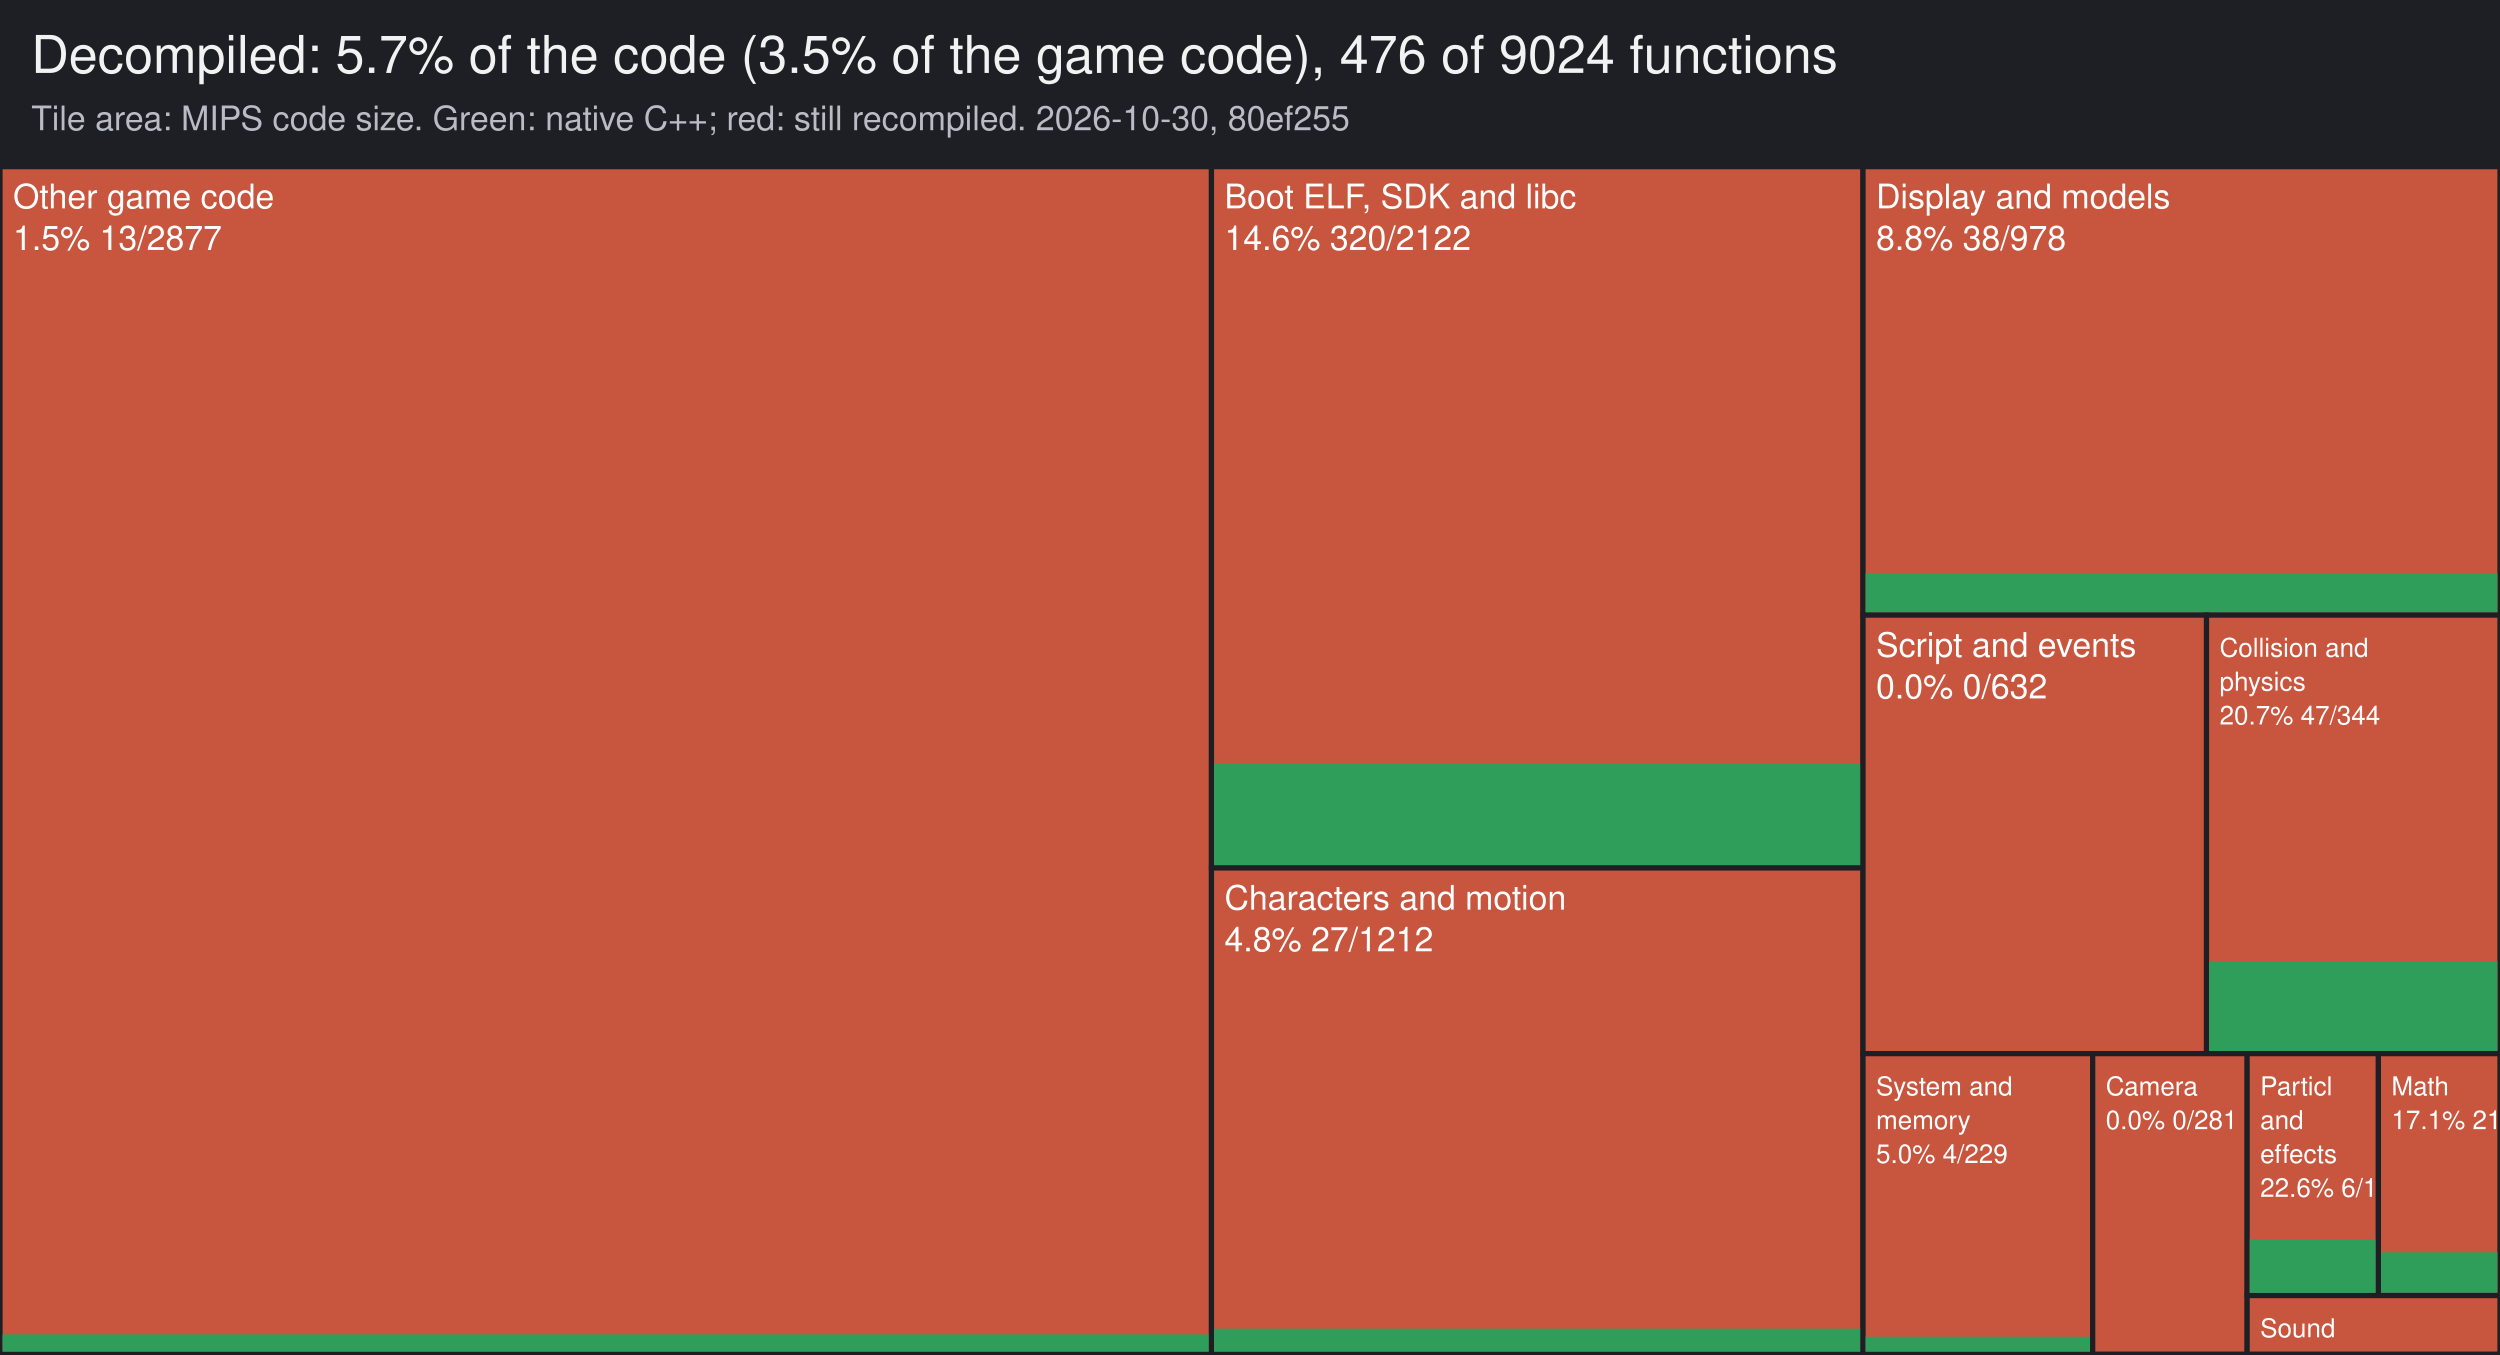
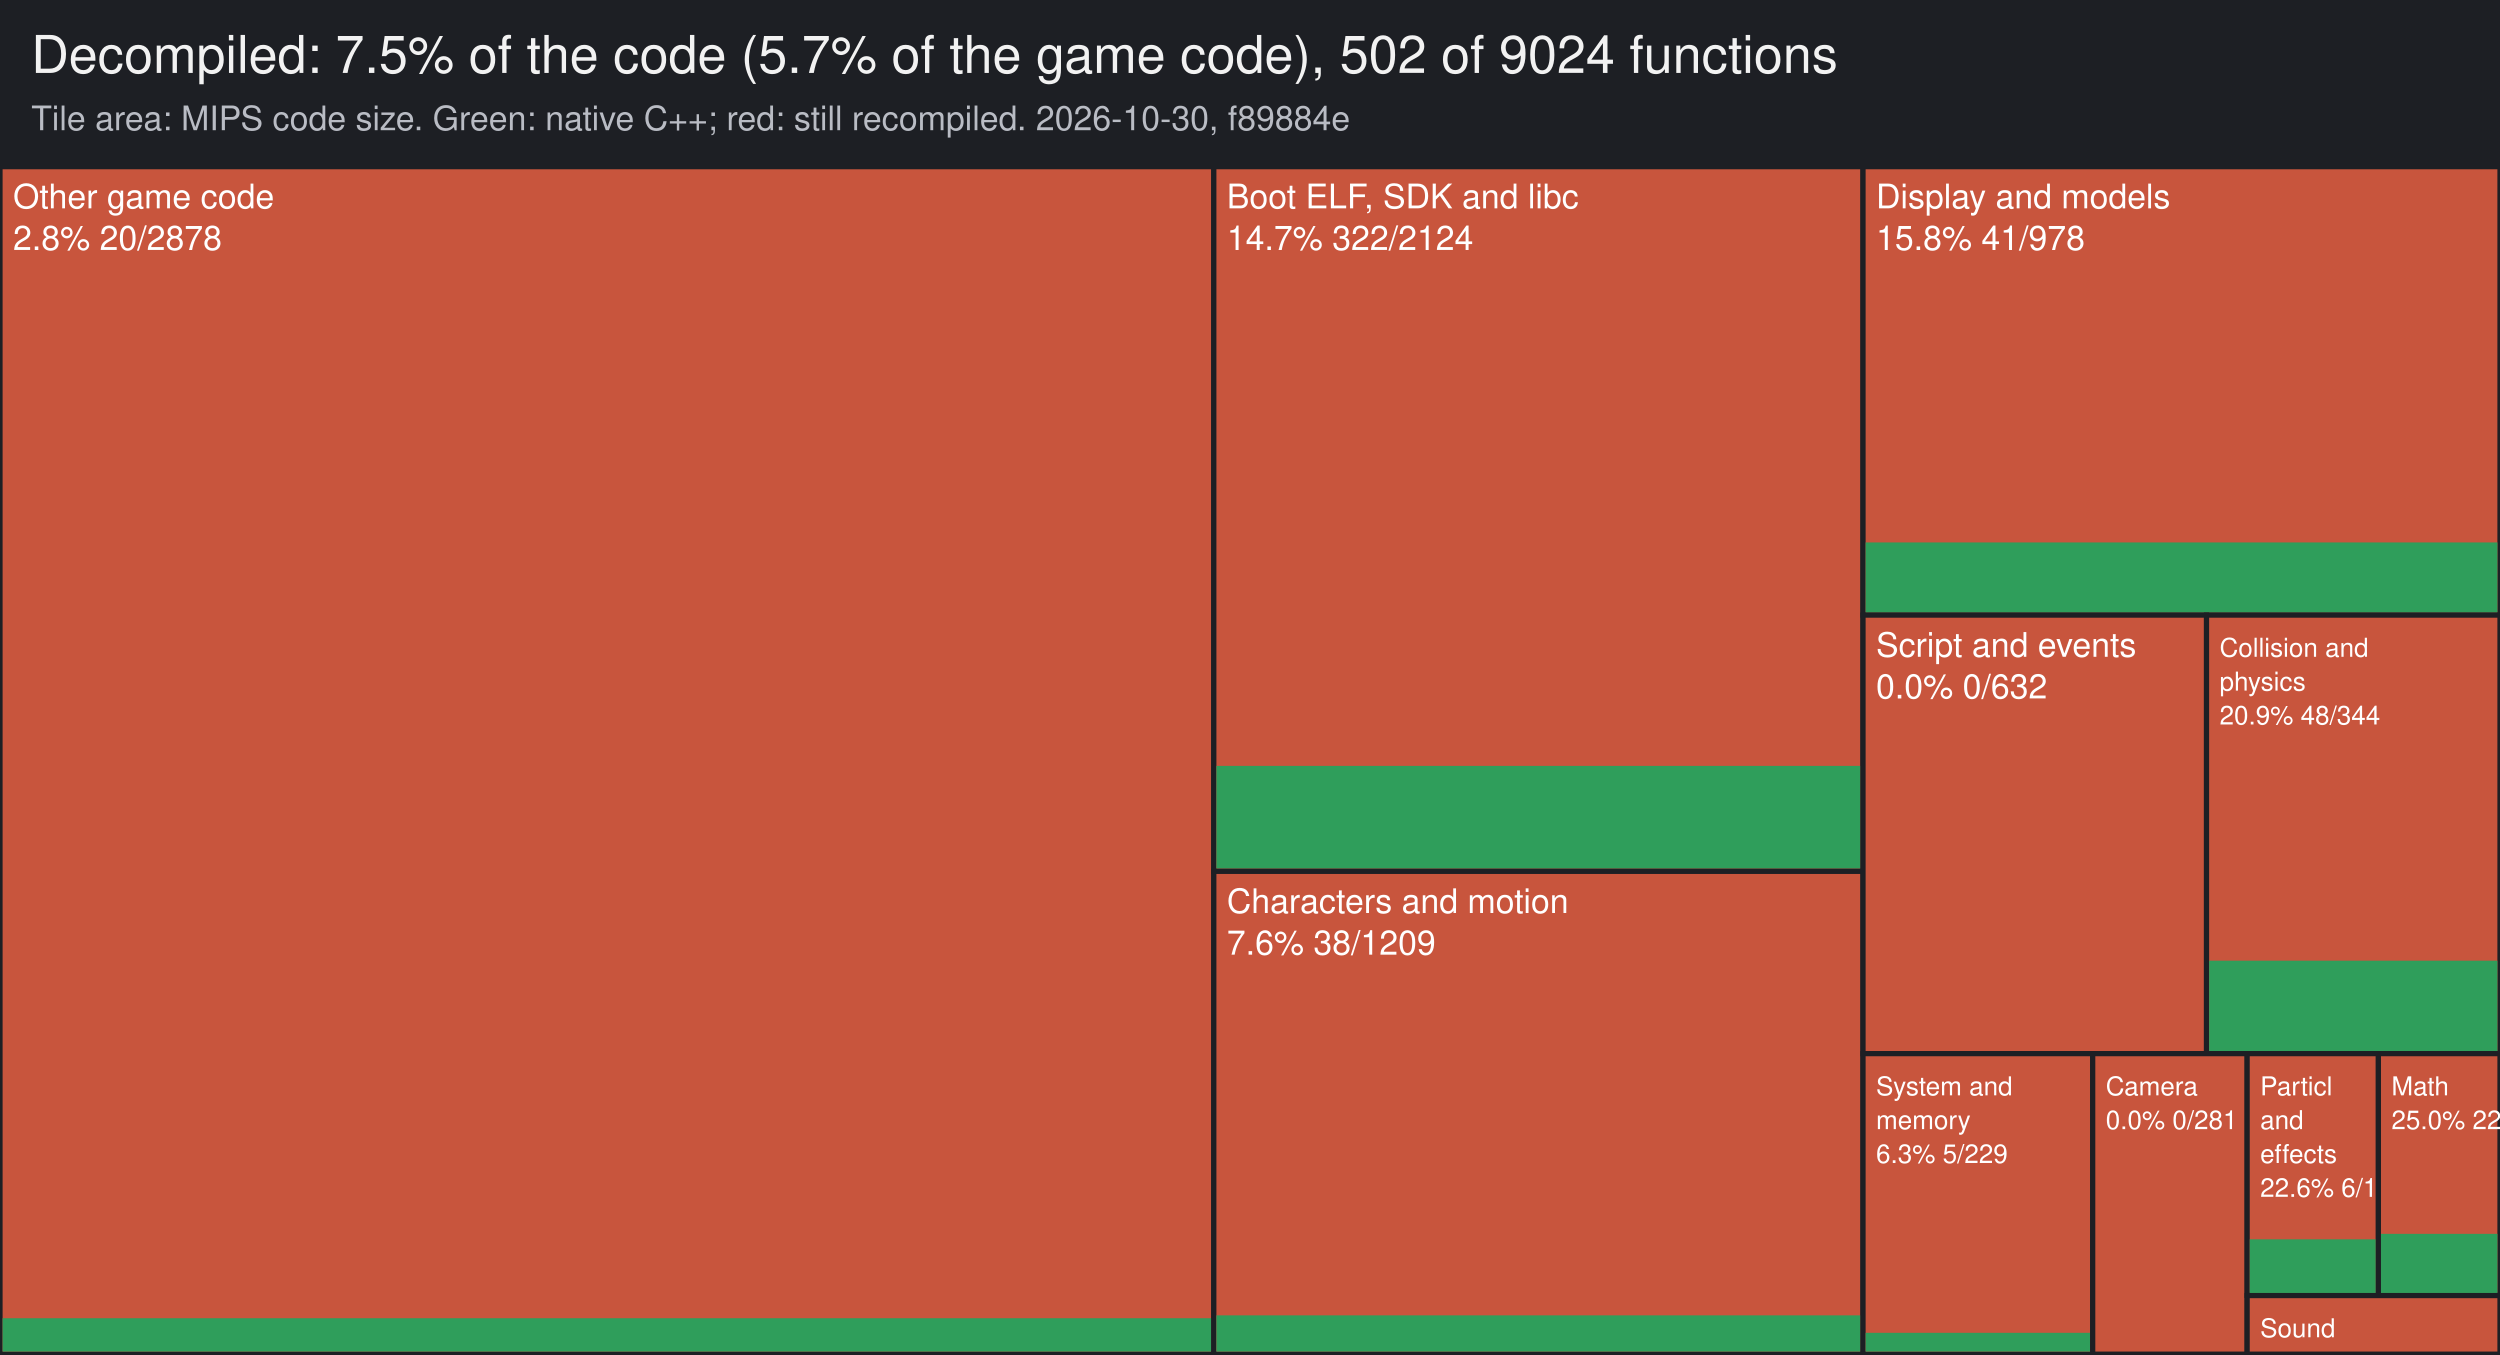
<svg xmlns="http://www.w3.org/2000/svg" width="960" height="520" font-family="Helvetica, Arial, sans-serif">
  <rect width="100%" height="100%" fill="#1d1f24" />
-   <text x="12" y="28" font-size="20" fill="#f2f2f2">Decompiled: 5.7% of the code (3.5% of the game code), 476 of 9024 functions</text>
-   <text x="12" y="50" font-size="13" fill="#b9bcc4">Tile area: MIPS code size. Green: native C++; red: still recompiled. 2026-10-30, 80ef255</text>
-   <rect x="0.0" y="64.0" width="465.2" height="456.0" fill="#c8553d" stroke="#1d1f24" stroke-width="2" />
-   <rect x="1.0" y="512.4" width="463.2" height="6.6" fill="#2f9e5b" />
+   <text x="12" y="28" font-size="20" fill="#f2f2f2">Decompiled: 7.5% of the code (5.7% of the game code), 502 of 9024 functions</text>
+   <text x="12" y="50" font-size="13" fill="#b9bcc4">Tile area: MIPS code size. Green: native C++; red: still recompiled. 2026-10-30, f89884e</text>
+   <rect x="0.0" y="64.0" width="466.1" height="456.0" fill="#c8553d" stroke="#1d1f24" stroke-width="2" />
+   <rect x="1.0" y="506.2" width="464.1" height="12.8" fill="#2f9e5b" />
  <text x="5.0" y="80.0" font-size="13" fill="#ffffff">Other game code</text>
-   <text x="5.0" y="96.0" font-size="13" fill="#ffffff">1.5%  13/2877</text>
-   <rect x="465.2" y="64.0" width="250.2" height="269.3" fill="#c8553d" stroke="#1d1f24" stroke-width="2" />
-   <rect x="466.2" y="293.3" width="248.2" height="39.0" fill="#2f9e5b" />
-   <text x="470.2" y="80.0" font-size="13" fill="#ffffff">Boot ELF, SDK and libc</text>
-   <text x="470.2" y="96.0" font-size="13" fill="#ffffff">14.6%  320/2122</text>
-   <rect x="465.2" y="333.3" width="250.2" height="186.7" fill="#c8553d" stroke="#1d1f24" stroke-width="2" />
-   <rect x="466.2" y="510.2" width="248.2" height="8.8" fill="#2f9e5b" />
-   <text x="470.2" y="349.3" font-size="13" fill="#ffffff">Characters and motion</text>
-   <text x="470.2" y="365.3" font-size="13" fill="#ffffff">4.8%  27/1212</text>
+   <text x="5.0" y="96.0" font-size="13" fill="#ffffff">2.8%  20/2878</text>
+   <rect x="466.1" y="64.0" width="249.3" height="270.6" fill="#c8553d" stroke="#1d1f24" stroke-width="2" />
+   <rect x="467.1" y="294.1" width="247.3" height="39.4" fill="#2f9e5b" />
+   <text x="471.1" y="80.0" font-size="13" fill="#ffffff">Boot ELF, SDK and libc</text>
+   <text x="471.1" y="96.0" font-size="13" fill="#ffffff">14.7%  322/2124</text>
+   <rect x="466.1" y="334.6" width="249.3" height="185.4" fill="#c8553d" stroke="#1d1f24" stroke-width="2" />
+   <rect x="467.1" y="505.1" width="247.3" height="13.9" fill="#2f9e5b" />
+   <text x="471.1" y="350.6" font-size="13" fill="#ffffff">Characters and motion</text>
+   <text x="471.1" y="366.6" font-size="13" fill="#ffffff">7.6%  38/1209</text>
  <rect x="715.4" y="64.0" width="244.6" height="172.2" fill="#c8553d" stroke="#1d1f24" stroke-width="2" />
-   <rect x="716.4" y="220.2" width="242.6" height="15.0" fill="#2f9e5b" />
+   <rect x="716.4" y="208.3" width="242.6" height="26.9" fill="#2f9e5b" />
  <text x="720.4" y="80.0" font-size="13" fill="#ffffff">Display and models</text>
-   <text x="720.4" y="96.0" font-size="13" fill="#ffffff">8.8%  38/978</text>
+   <text x="720.4" y="96.0" font-size="13" fill="#ffffff">15.8%  41/978</text>
  <rect x="715.4" y="236.2" width="131.9" height="168.4" fill="#c8553d" stroke="#1d1f24" stroke-width="2" />
  <rect x="716.4" y="403.6" width="129.9" height="0.0" fill="#2f9e5b" />
  <text x="720.4" y="252.2" font-size="13" fill="#ffffff">Script and events</text>
  <text x="720.4" y="268.2" font-size="13" fill="#ffffff">0.0%  0/632</text>
  <rect x="847.3" y="236.2" width="112.7" height="168.4" fill="#c8553d" stroke="#1d1f24" stroke-width="2" />
-   <rect x="848.3" y="369.1" width="110.7" height="34.5" fill="#2f9e5b" />
+   <rect x="848.3" y="368.9" width="110.7" height="34.7" fill="#2f9e5b" />
  <text x="852.3" y="252.2" font-size="10" fill="#ffffff">Collision and</text>
  <text x="852.3" y="265.2" font-size="10" fill="#ffffff">physics</text>
-   <text x="852.3" y="278.2" font-size="10" fill="#ffffff">20.7%  47/344</text>
+   <text x="852.3" y="278.2" font-size="10" fill="#ffffff">20.9%  48/344</text>
  <rect x="715.4" y="404.6" width="88.2" height="115.4" fill="#c8553d" stroke="#1d1f24" stroke-width="2" />
-   <rect x="716.4" y="513.3" width="86.2" height="5.7" fill="#2f9e5b" />
+   <rect x="716.4" y="511.8" width="86.2" height="7.2" fill="#2f9e5b" />
  <text x="720.4" y="420.6" font-size="10" fill="#ffffff">System and</text>
  <text x="720.4" y="433.6" font-size="10" fill="#ffffff">memory</text>
-   <text x="720.4" y="446.6" font-size="10" fill="#ffffff">5.0%  4/229</text>
+   <text x="720.4" y="446.6" font-size="10" fill="#ffffff">6.3%  5/229</text>
  <rect x="803.6" y="404.6" width="59.3" height="115.4" fill="#c8553d" stroke="#1d1f24" stroke-width="2" />
  <rect x="804.6" y="519.0" width="57.3" height="0.0" fill="#2f9e5b" />
  <text x="808.6" y="420.6" font-size="10" fill="#ffffff">Camera</text>
  <text x="808.6" y="433.6" font-size="10" fill="#ffffff">0.0%  0/281</text>
  <rect x="862.9" y="404.6" width="50.4" height="92.8" fill="#c8553d" stroke="#1d1f24" stroke-width="2" />
  <rect x="863.9" y="475.9" width="48.4" height="20.6" fill="#2f9e5b" />
  <text x="867.9" y="420.6" font-size="10" fill="#ffffff">Particl</text>
  <text x="867.9" y="433.6" font-size="10" fill="#ffffff">and</text>
  <text x="867.9" y="446.6" font-size="10" fill="#ffffff">effects</text>
  <text x="867.9" y="459.6" font-size="10" fill="#ffffff">22.6%  6/116</text>
  <rect x="913.3" y="404.6" width="46.7" height="92.8" fill="#c8553d" stroke="#1d1f24" stroke-width="2" />
-   <rect x="914.3" y="480.9" width="44.7" height="15.5" fill="#2f9e5b" />
+   <rect x="914.3" y="473.8" width="44.7" height="22.7" fill="#2f9e5b" />
  <text x="918.3" y="420.6" font-size="10" fill="#ffffff">Math</text>
-   <text x="918.3" y="433.6" font-size="10" fill="#ffffff">17.1%  21/131</text>
+   <text x="918.3" y="433.6" font-size="10" fill="#ffffff">25.0%  22/131</text>
  <rect x="862.9" y="497.5" width="97.1" height="22.5" fill="#c8553d" stroke="#1d1f24" stroke-width="2" />
  <rect x="863.9" y="519.0" width="95.1" height="0.0" fill="#2f9e5b" />
  <text x="867.9" y="513.5" font-size="10" fill="#ffffff">Sound</text>
</svg>
